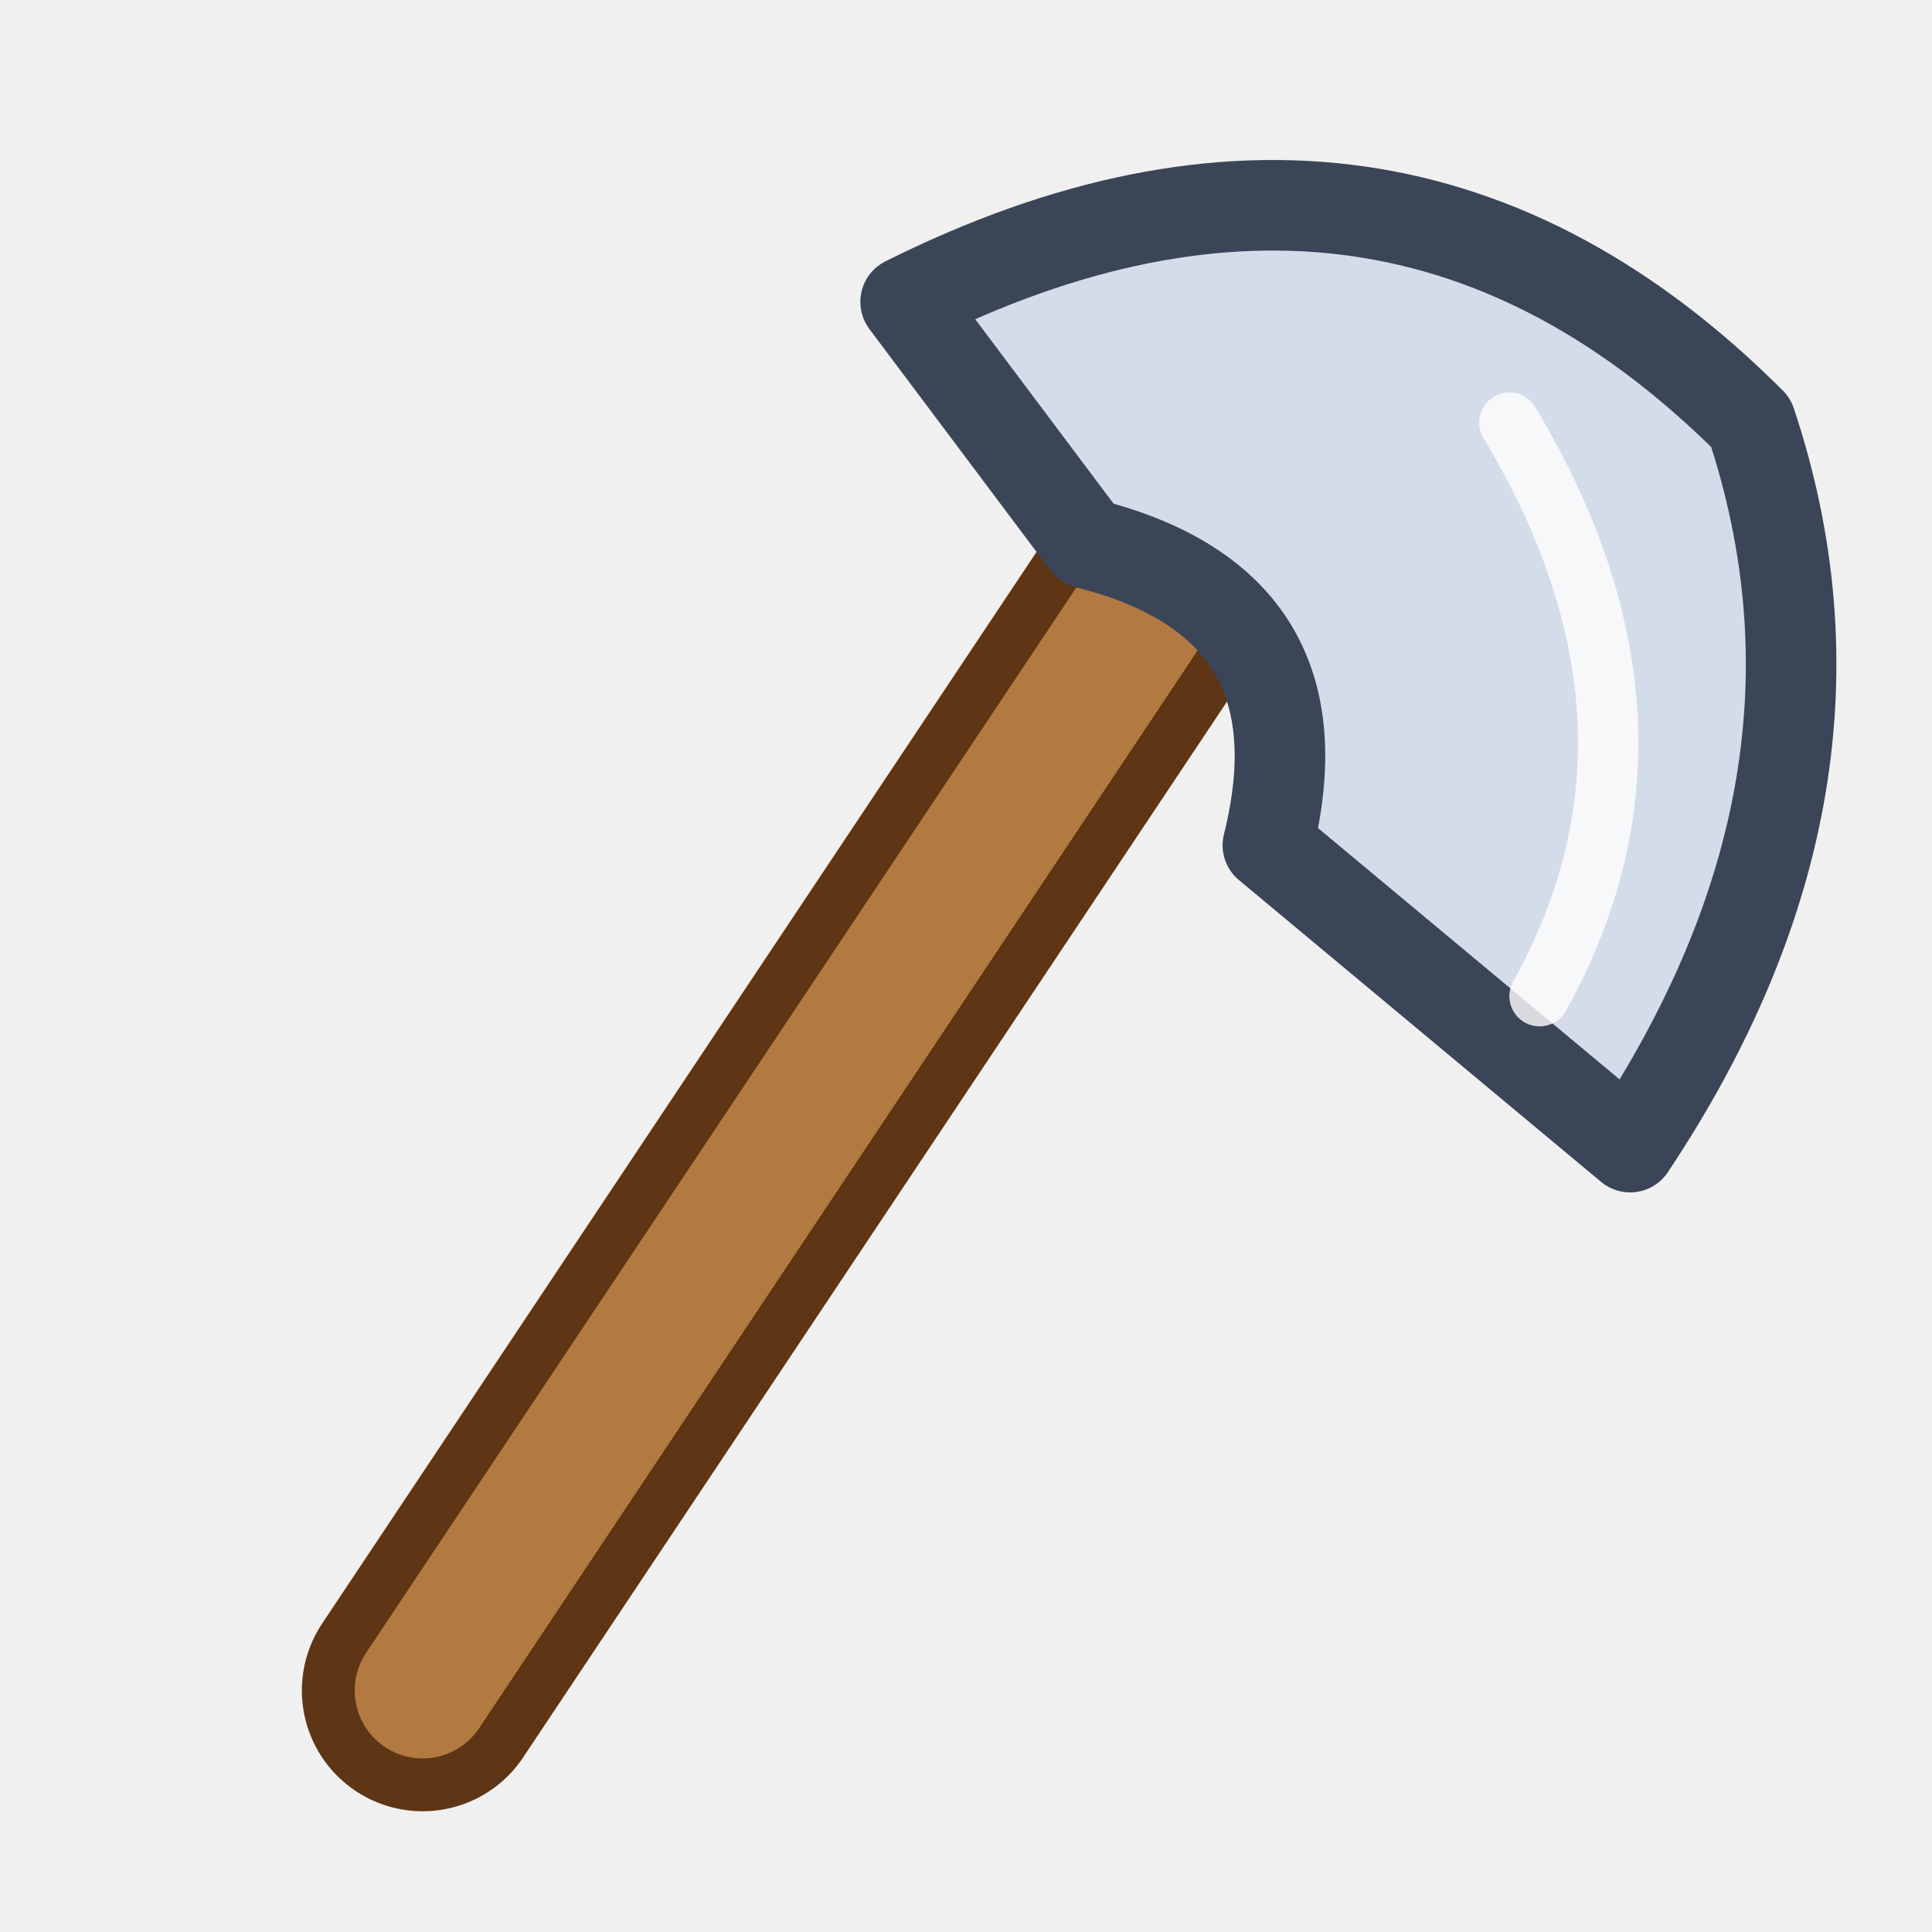
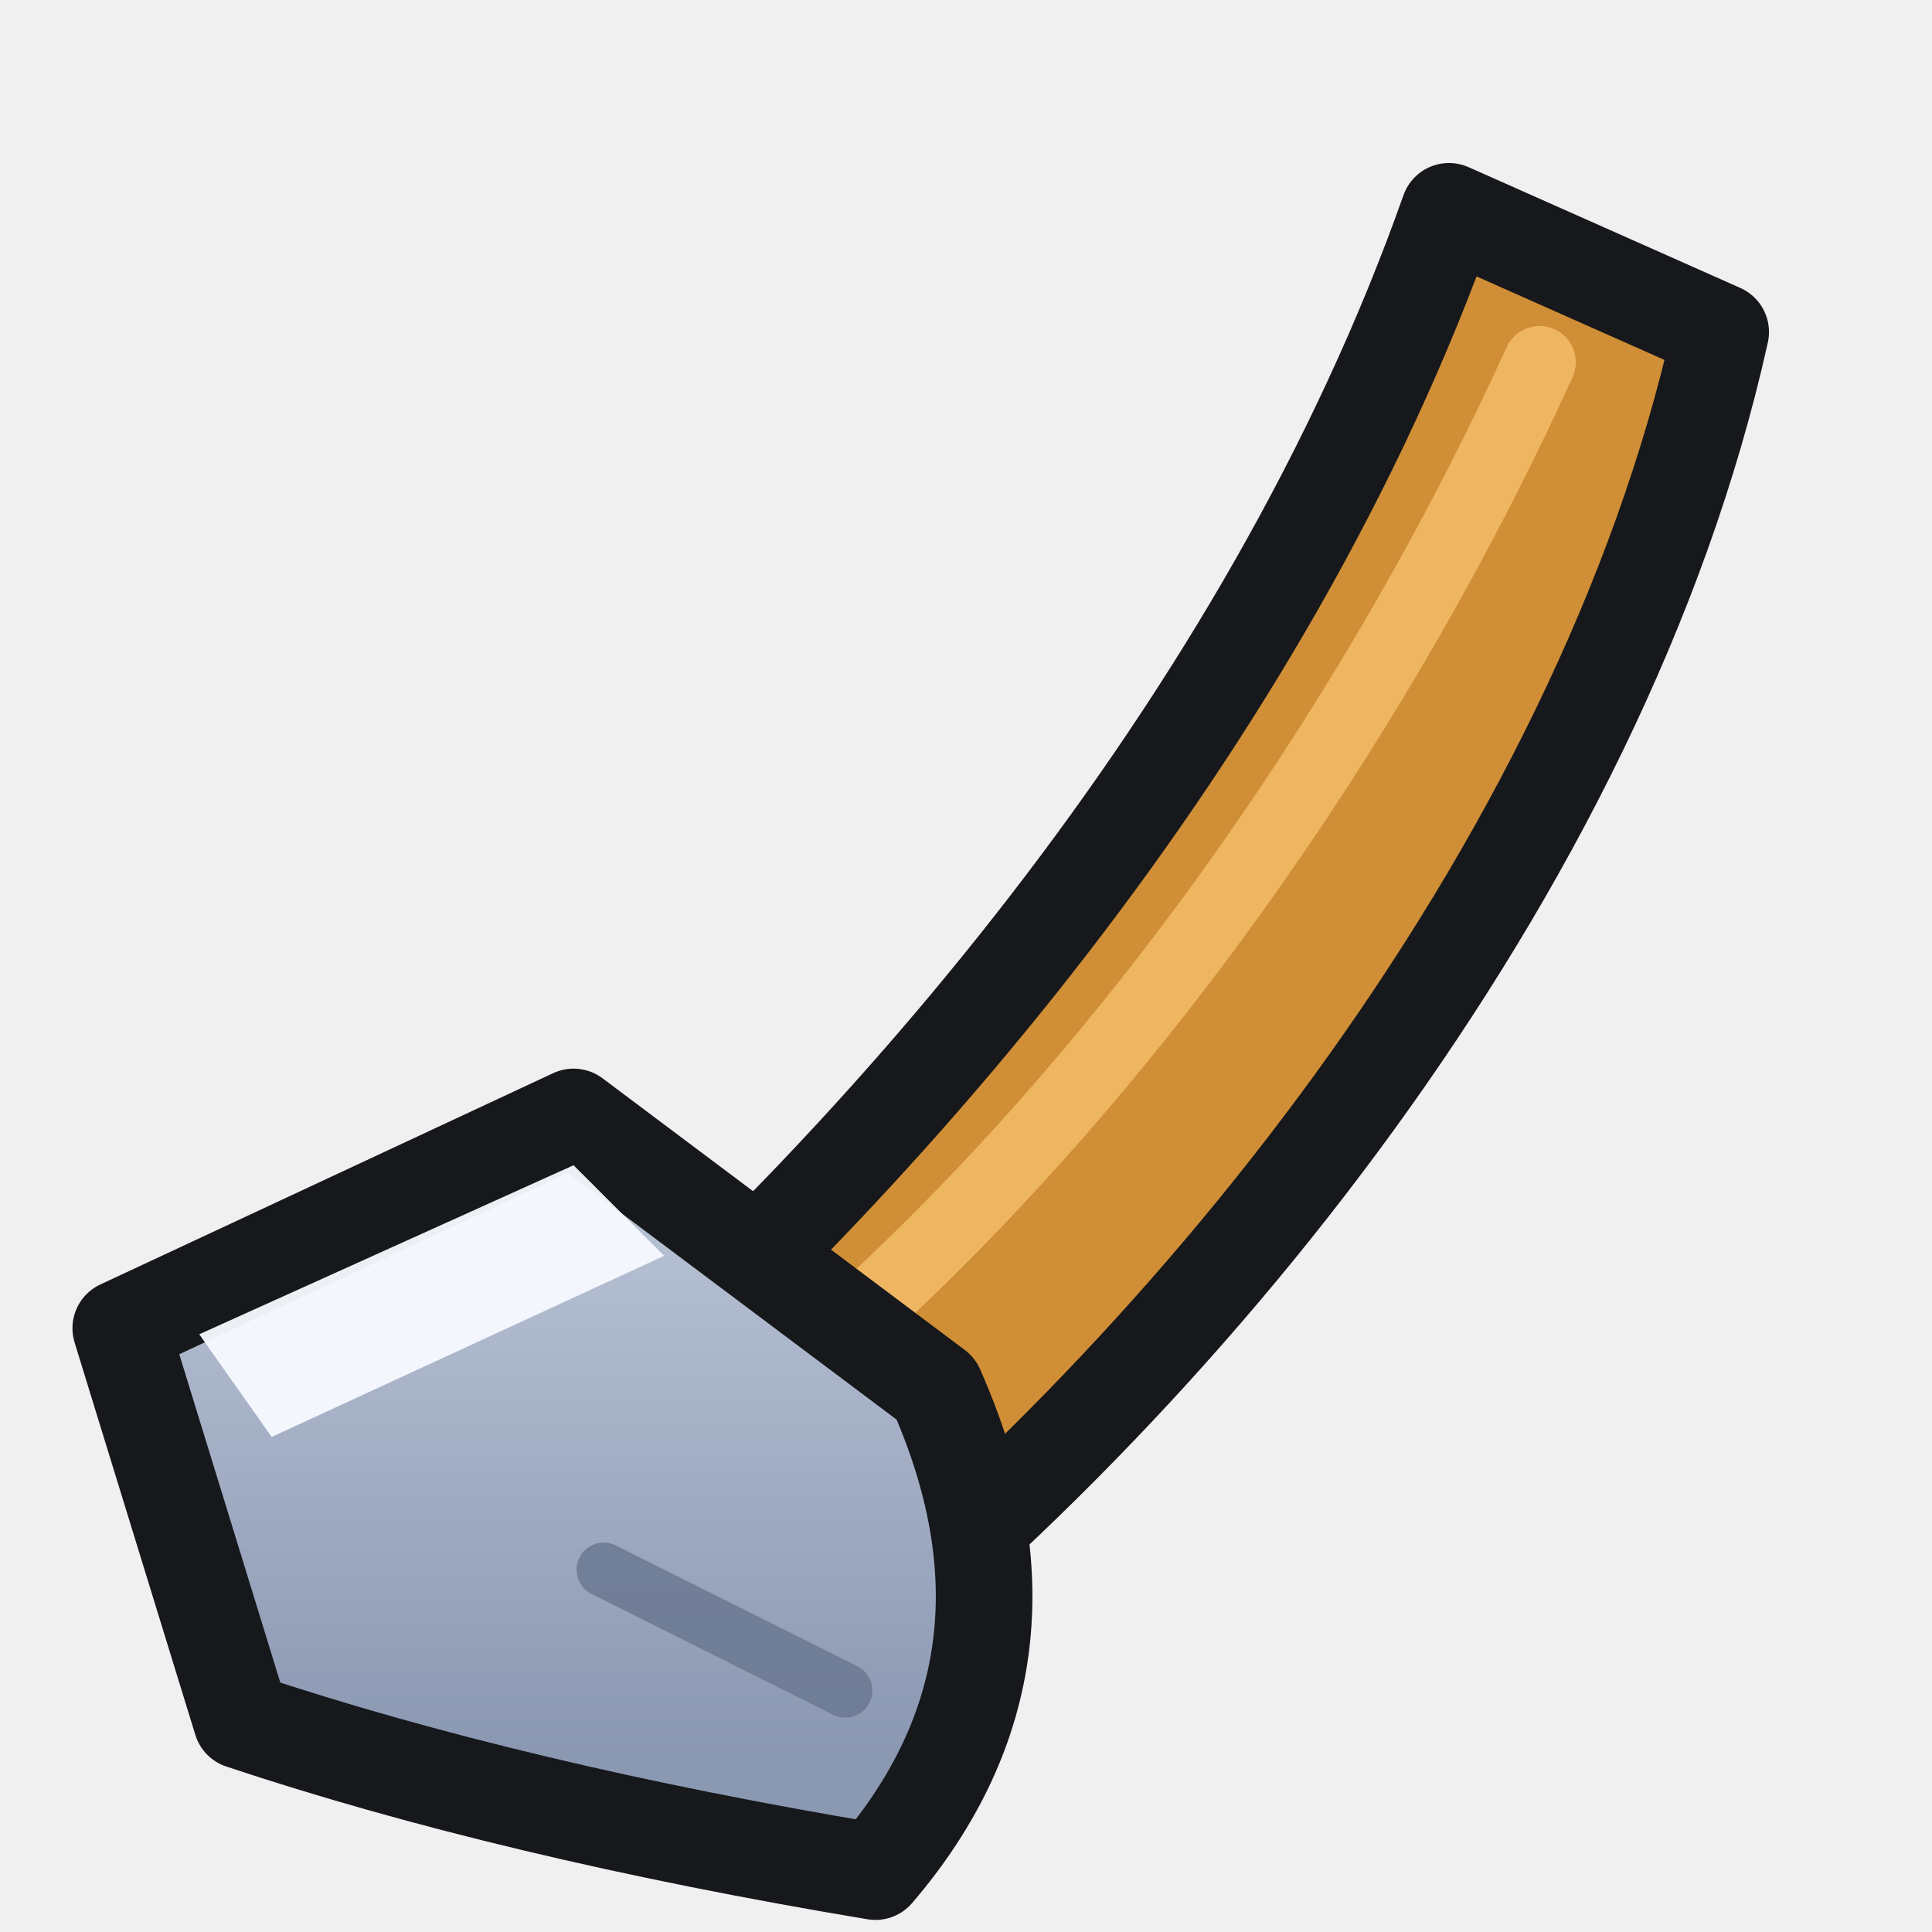
<svg xmlns="http://www.w3.org/2000/svg" viewBox="0 0 64 64" width="64" height="64">
-   <path d="M14 56L42 14" fill="none" stroke="#5e3515" stroke-width="8" stroke-linecap="round" stroke-linejoin="round" />
-   <path d="M14 56L42 14" fill="none" stroke="#b27a40" stroke-width="4.5" stroke-linecap="round" stroke-linejoin="round" />
-   <path d="M30 10Q46 2 58 14Q62 26 54 38L42 28Q44 20 36 18Z" fill="#d3dce8" stroke="#3b4558" stroke-width="3" stroke-linejoin="round" />
-   <path d="M50 14Q56 24 51 33" fill="none" stroke="#fff" stroke-width="2" stroke-linecap="round" stroke-linejoin="round" opacity="0.8" />
+   <defs>
+     <linearGradient id="axe_steel" gradientUnits="userSpaceOnUse" x1="0" y1="22" x2="0" y2="58">
+       <stop offset="0" stop-color="#e4ebf6" />
+       <stop offset="1" stop-color="#8b98b2" />
+     </linearGradient>
+   </defs>
+   <path d="M17 49C29 39 42 24 48 7L57 11C53 29 39 46 26 56Z" fill="#d08e36" stroke="#16181c" stroke-width="3.2" stroke-linejoin="round" />
+   <path d="M28 44C38 35 46 23 51 12" fill="none" stroke="#f4bd68" stroke-width="2.4" stroke-linecap="round" stroke-linejoin="round" opacity="0.85" />
+   <path d="M4 44L19 37L31 46Q35 55 29 62Q17 60 8 57Z" fill="url(#axe_steel)" stroke="#16181c" stroke-width="3.2" stroke-linejoin="round" />
+   <path d="M6.6 44.2L19 38.6L22 41.6L9 47.6Z" fill="#f7faff" opacity="0.95" />
+   <path d="M20 52L28 56" fill="none" stroke="#6b7892" stroke-width="1.8" stroke-linecap="round" stroke-linejoin="round" opacity="0.85" />
</svg>
